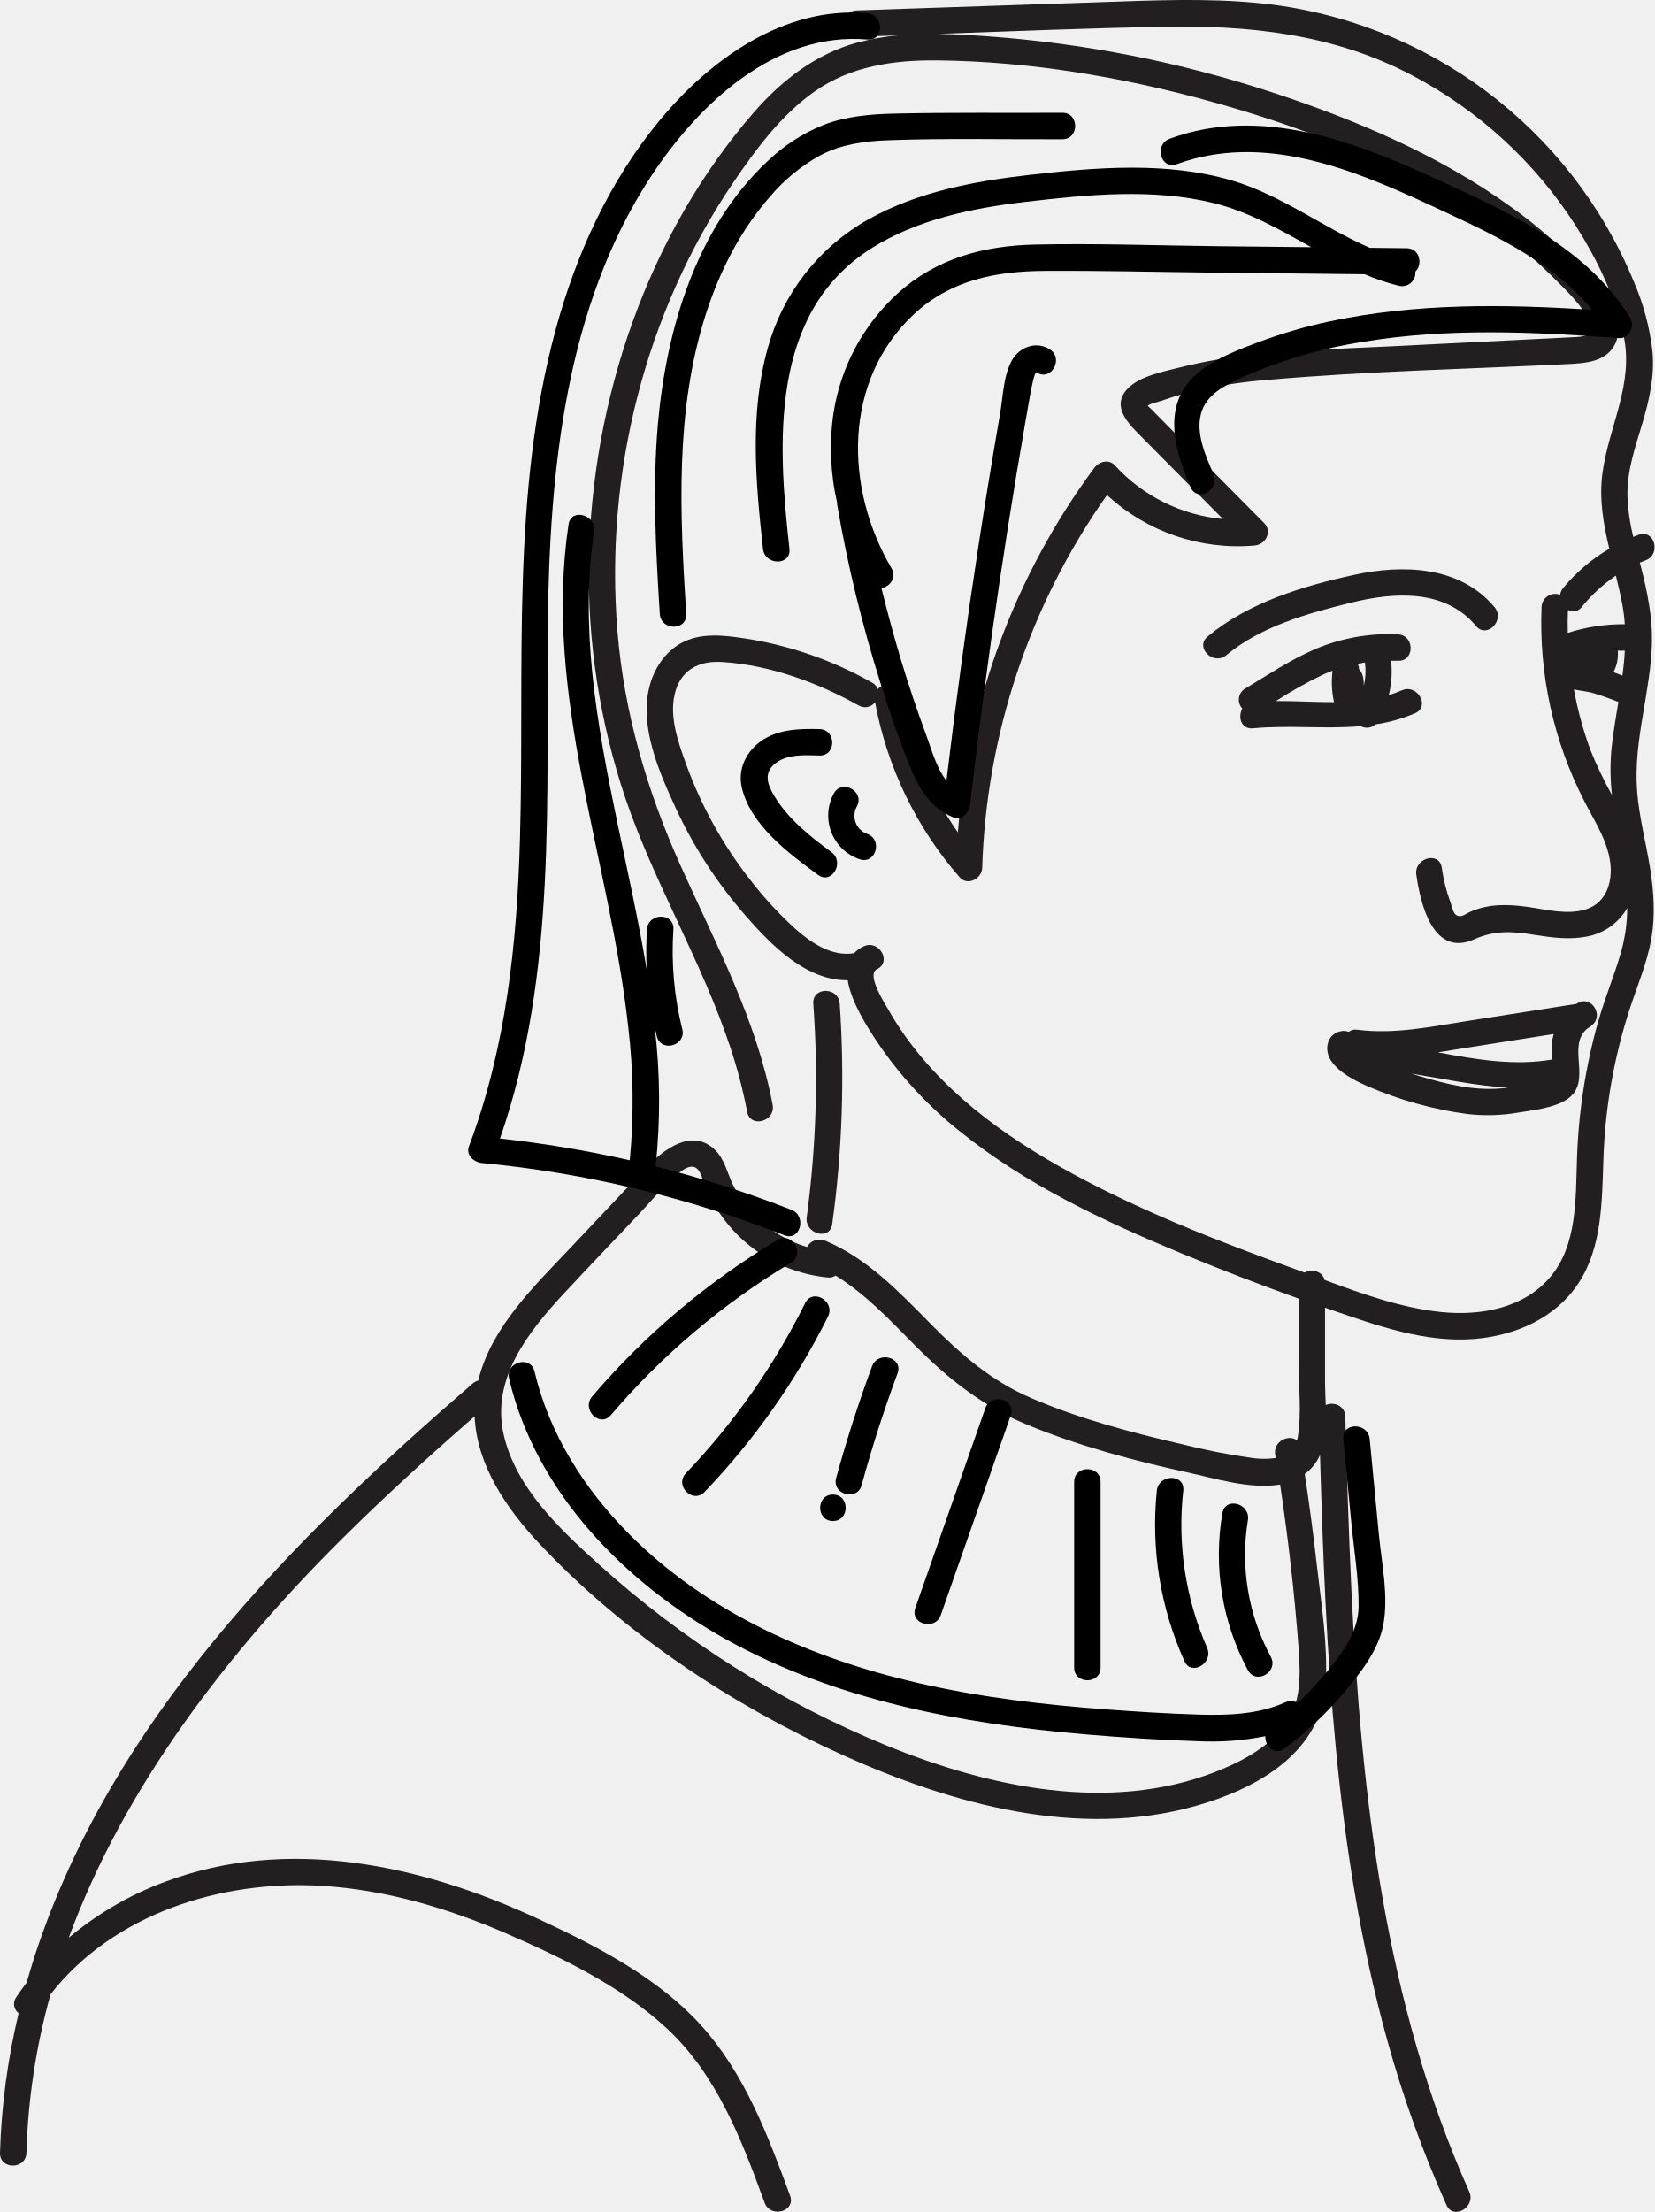
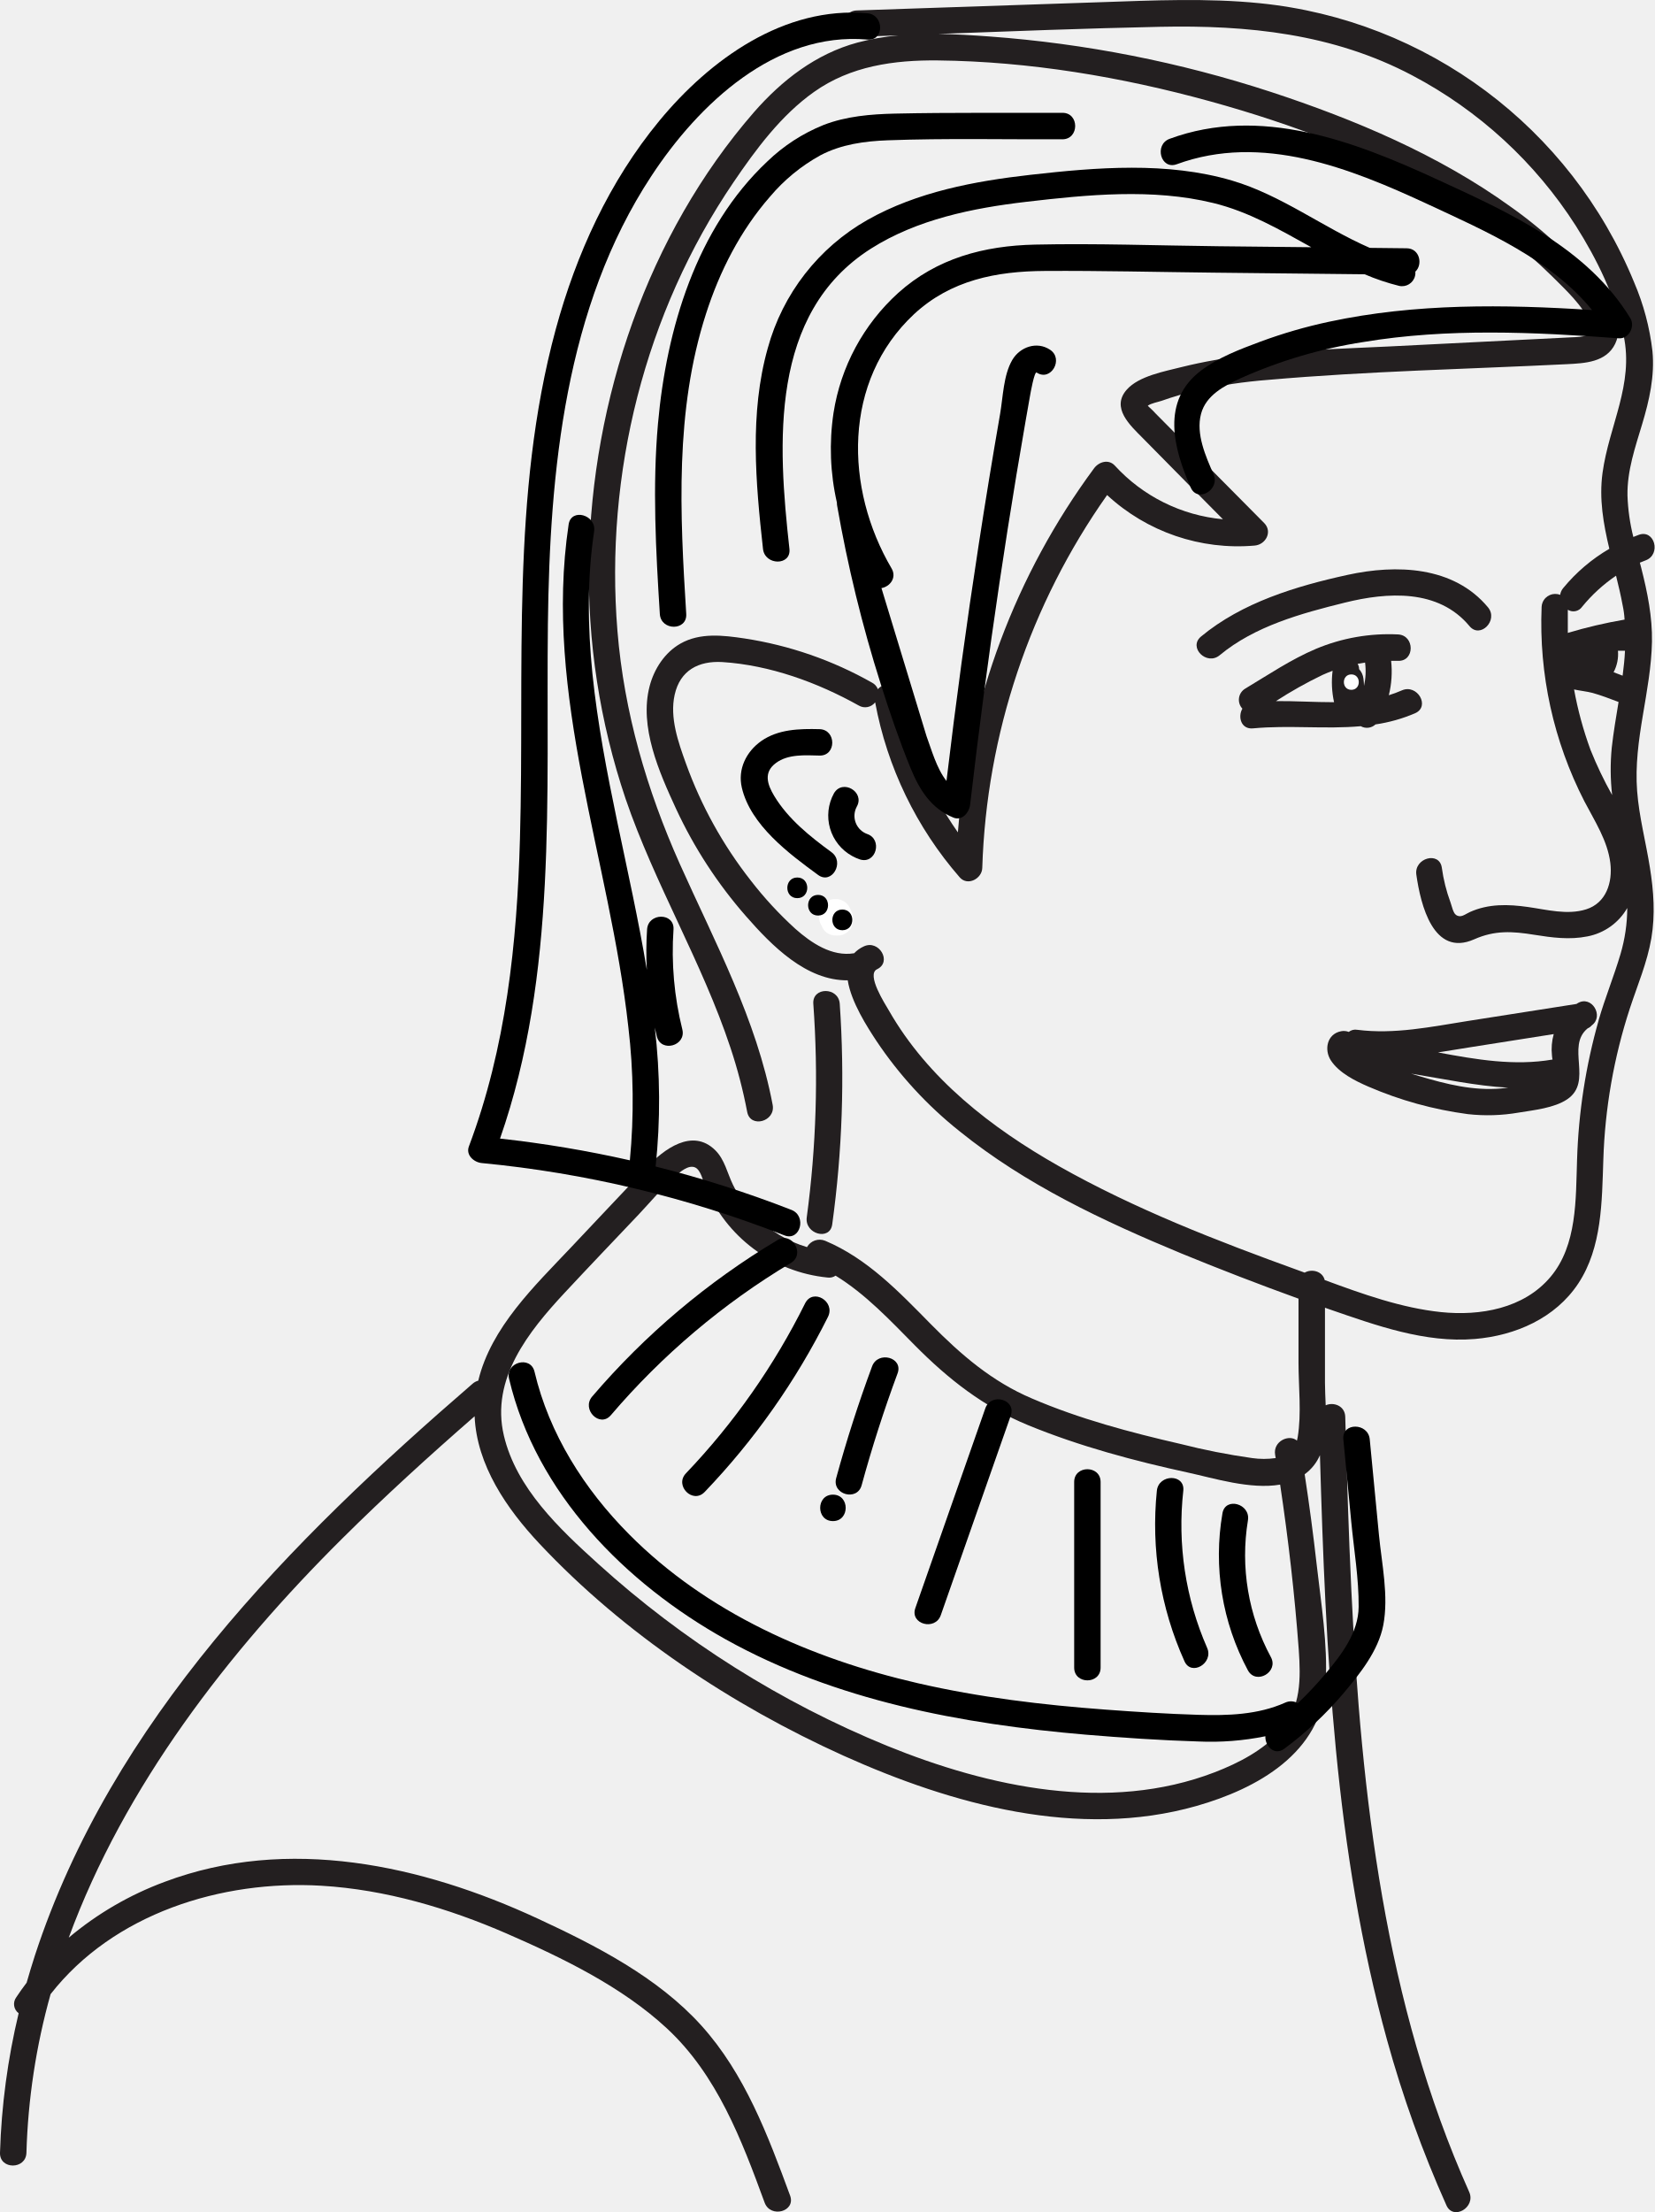
- <svg xmlns="http://www.w3.org/2000/svg" id="Layer_2" data-name="Layer 2" viewBox="0 0 486.43 650.13">
+ <svg xmlns="http://www.w3.org/2000/svg" viewBox="0 0 486.43 650.11">
  <defs>
-     <style>.cls-1{fill:#231f20;}</style>
+     <style>.cls-1{fill:#231f20;}.cls-2{fill:#fff;}</style>
  </defs>
-   <path class="cls-1" d="M491.42,256.88c-.58-7.51.45-14.94,1.69-22.33,1.19-7.13,2.53-14.31,2.67-21.56s-1.33-14.57-3.15-21.69c-.14-.52-.27-1-.41-1.56.57-.23,1.13-.47,1.71-.68,4.64-1.74,2.63-9.25-2.06-7.49l-1.57.61A58.34,58.34,0,0,1,488.58,170c-.12-7.3,2.27-14.15,4.34-21.05s3.71-14.07,3-21.39a71.81,71.81,0,0,0-5.37-20.18A133.28,133.28,0,0,0,380.5,25.32c-15.58-1.57-31.28-.83-46.89-.3l-48,1.62-23.61.8c-5,.16-5,7.93,0,7.76l12.21-.43a72.66,72.66,0,0,0-12,2.11C250,40.19,240,47.94,231.75,57.41c-31.23,35.89-47.66,84.49-48.48,131.72a206.16,206.16,0,0,0,10.77,70c8.58,25.09,22.49,48,30.83,73.16a146.57,146.57,0,0,1,4.92,18.87c.93,4.91,8.41,2.83,7.49-2.06C232.55,324,220.34,301.4,210,278.32c-9.74-21.83-16.39-44.59-18.35-68.48-3.77-46.16,8.05-93.48,34.11-131.89,6.58-9.69,14-19.71,23.68-26.56,10.74-7.62,23.52-9.4,36.41-9.26,26.91.3,54,4.85,79.95,12,24.85,6.85,49.54,16.19,71.75,29.4a143.63,143.63,0,0,1,28.82,22c3.87,3.89,9.21,8.68,11.22,13.89,1.53,3.95-2.44,3.93-5.3,4.08-3.8.21-7.6.38-11.4.57L418.4,126.2c-13.88.69-27.83,1-41.64,2.64a146.67,146.67,0,0,0-19.18,3.39c-5,1.28-12.65,2.62-16.21,6.67-4.7,5.32,1,10.48,4.69,14.2l15.09,15.23,8.52,8.6a49.15,49.15,0,0,1-31.78-15.77c-1.84-2-4.69-1.11-6.1.79A208,208,0,0,0,291.73,269a101.36,101.36,0,0,1-16.93-40.81c-.63-3.54-4.7-3.44-6.59-1.27a3.6,3.6,0,0,0-1.7-1.91A109.57,109.57,0,0,0,229,212c-6.24-.93-13.07-1.76-18.82,1.51-4.61,2.61-7.73,7.42-9.06,12.47-3.16,11.95,2.82,25.36,7.74,36.05a132.45,132.45,0,0,0,20.56,31.58c7.62,8.72,17.76,19,29.93,18.87,1,6.46,5.9,13.95,8.4,17.76a117.12,117.12,0,0,0,24.42,26.53c19.49,15.75,42.31,26.45,65.32,36q17.06,7.05,34.42,13.28,0,9.4,0,18.83c0,7.09.92,14.89-.24,21.89a9,9,0,0,1-.22,1c-2.27-2-7.06.16-6.42,4.13.06.34.11.68.17,1a24.45,24.45,0,0,1-6.94,0,195.66,195.66,0,0,1-21-4.14c-14.76-3.41-29.83-7.4-43.77-13.39-11.78-5-20.86-12.87-29.76-21.89-9.26-9.4-18.59-19.23-31-24.45a4.27,4.27,0,0,0-5.36,1.86,35.81,35.81,0,0,1-15.18-9.11,34.2,34.2,0,0,1-6.59-9.23c-1.67-3.42-2.41-7.39-5.2-10.14-6.74-6.65-15.12-.25-20.14,5-7.43,7.82-14.82,15.69-22.23,23.53-10.76,11.39-23.51,23.49-27.3,39.2a4.1,4.1,0,0,0-1.66.89C95.43,477.39,43,530,20.39,599.09q-1.29,4-2.43,8c-1.06,1.4-2.09,2.82-3.06,4.3a3.37,3.37,0,0,0,.71,4.68,202.06,202.06,0,0,0-5.48,41.05c-.14,5,7.63,5,7.77,0A193.25,193.25,0,0,1,25,610.5c18.53-23.69,50.2-33.6,79.62-31.86,18.8,1.12,37.27,6.58,54.48,14.06,16.39,7.14,33.83,15.58,47.06,27.84,14.76,13.68,22,32.79,28.76,51.24,1.72,4.65,9.22,2.64,7.49-2.06-6.5-17.64-13.29-35.81-26.1-50s-31-23.51-48.17-31.46c-34-15.75-73.39-24.39-109.61-10.76a95.07,95.07,0,0,0-28.19,16.4c16.36-44.52,46.87-84,80.41-117.31,12.53-12.45,25.6-24.32,38.91-35.93.62,14.37,9.42,27.19,19.12,37.51,24.78,26.33,56.51,47.38,89.38,62.16,31.89,14.34,69,24.63,103.73,14.77,17.82-5.06,36.88-15.6,38-36.15.63-11.4-1.35-23.33-2.63-34.65q-1.51-13.38-3.55-26.69A13.62,13.62,0,0,0,398.2,452c1.68,57.69,4.28,116.05,19.74,171.92a342.36,342.36,0,0,0,17.44,48.54c2,4.55,8.73.61,6.7-3.92-24.81-55.44-31.75-116.63-34.64-176.71-.82-17-1.32-34.07-1.8-51.11-.09-3.28-3.48-4.41-5.75-3.38-.08-2.29-.21-4.53-.21-6.57V408.71l1.41.5c13.6,4.69,28,9.92,42.65,8.69,11.92-1,23.66-6.1,30.42-16.33,7-10.62,6.92-24.06,7.35-36.29a159.16,159.16,0,0,1,7.8-44.54c2.24-6.82,5.11-13.5,6.32-20.62,1.17-6.94.69-13.8-.42-20.72C494,271.89,492,264.48,491.42,256.88ZM386.65,533c-5.11,5.77-12.34,9.51-19.44,12.25-31.21,12-66.31,4.4-96.25-7.76a290,290,0,0,1-85-53.53c-11.37-10.29-24.07-22.21-27.71-37.72-3.9-16.63,7.28-30.53,17.88-41.92,7.2-7.73,14.5-15.36,21.75-23,3.54-3.75,6.91-7.85,10.77-11.26,1.34-1.2,3.9-3.48,5.87-2.56,1.64.77,2.31,4,2.91,5.44a43.47,43.47,0,0,0,36,26.9,3.3,3.3,0,0,0,2.35-.55c8.82,5.41,16,13.1,23.3,20.48,9.91,10,20.25,18.11,33.39,23.5,15.1,6.19,31.19,10.48,47.11,13.94,7.21,1.56,18.14,5,26.89,3.49,2.41,16.09,4.27,32.26,5.47,48.48C392.53,517.66,392.67,526.17,386.65,533Zm84.44-329.37a3.1,3.1,0,0,0,4.09-.9,46.62,46.62,0,0,1,10-9.16c.71,2.87,1.4,5.75,1.93,8.65a49.43,49.43,0,0,1,.69,5.63,52.79,52.79,0,0,0-16.76,2.54C471,208.1,471,205.85,471.09,203.59Zm16,19.31-2.63-1a11.29,11.29,0,0,0,1.28-6.31c.69,0,1.38,0,2.07,0C487.7,218,487.44,220.46,487.12,222.9ZM478.2,228c2.58.72,5.08,1.68,7.58,2.63l.14.05c-.74,4.47-1.5,8.94-2,13.43a66.08,66.08,0,0,0,.11,13.93,113.16,113.16,0,0,1-6.35-13.27A106.65,106.65,0,0,1,472.84,227C474.61,227.39,476.47,227.56,478.2,228Zm1.91,96.16a168.61,168.61,0,0,0-6.37,41.09c-.4,11.51.08,25.05-7.81,34.41S445.19,411.17,433.77,410c-11.65-1.21-23.11-5.32-34.22-9.42-.65-2.64-3.85-3.37-5.89-2.18l-1.67-.61c-24.06-8.7-48.28-18.08-70.6-30.7-19.79-11.2-38.5-25.68-49.95-45.71-1.07-1.86-6.76-10.6-3.49-12.15,4.51-2.14.57-8.83-3.92-6.7a9,9,0,0,0-2.81,2c-6.52,1.08-12.57-3-17.28-7.17a110.25,110.25,0,0,1-13.15-14.25,123.24,123.24,0,0,1-19-34.28c-2.27-6.3-4.85-13.52-3.34-20.28,1.6-7.15,7-10.05,14-9.6,14,.89,28,6,40.11,12.77a3.69,3.69,0,0,0,4.83-.93,108.34,108.34,0,0,0,24.86,51.43c2.31,2.66,6.54.41,6.63-2.75a201,201,0,0,1,36.7-109.6A56.65,56.65,0,0,0,379,184.71c3.23-.3,5.27-4.08,2.75-6.63L349.94,146c-.53-.54-1.05-1.15-1.62-1.64a5.77,5.77,0,0,1-.78-.75c.94-.71,3.07-1.1,4-1.42a100.53,100.53,0,0,1,10.19-3A150.71,150.71,0,0,1,383.15,136c29.11-2.55,58.48-3.15,87.66-4.6,5.25-.27,11.55-.54,14.18-6s-1-11.19-4.3-15.42a130.45,130.45,0,0,0-26.41-24.83c-21.13-15.25-45.9-25.68-70.55-33.76a348.27,348.27,0,0,0-82.6-16.29c-5-.37-10.09-.69-15.18-.76,21.7-.8,43.4-1.63,65.1-2.09,25.9-.55,51,2,74.24,14.27A127.82,127.82,0,0,1,473.4,90.74c6.23,9.83,11.6,20.82,14.05,32.25,3.07,14.32-4.3,26.5-6.2,40.34-1.05,7.66.25,15,2,22.33a50.66,50.66,0,0,0-13.56,11.54,4,4,0,0,0-.9,2,4,4,0,0,0-5.45,3.51,114.64,114.64,0,0,0,12.57,57.16c2.95,5.77,6.83,11.57,7.63,18.14.69,5.69-1.2,11.77-7.13,13.62-5.51,1.73-11.54.09-17.06-.69-5.86-.83-11.59-1-17.1,1.48-1.52.68-2.65,1.85-4.1.83-.83-.59-1.22-2.64-1.59-3.64A48.44,48.44,0,0,1,434,279.4c-.71-4.93-8.19-2.84-7.49,2.06,1.26,8.86,5,24.31,17,19,6.07-2.7,11.22-2.38,17.71-1.33,5.19.83,10.38,1.52,15.59.47a17.24,17.24,0,0,0,11.71-8.35,48.43,48.43,0,0,1-2,13.58C484.6,311.33,482,317.64,480.11,324.19Z" transform="translate(-10.13 -24.38)" />
-   <path class="cls-1" d="M257,319.36c-.35-5-8.12-5-7.77,0a305.07,305.07,0,0,1-1.93,62.78c-.66,4.89,6.82,7,7.49,2.06A315.24,315.24,0,0,0,257,319.36Z" transform="translate(-10.13 -24.38)" />
-   <path class="cls-1" d="M449.53,202.86c-10.12-12.17-27-12.66-41.28-9.53-15.11,3.3-31,8.1-43.08,18.12-3.85,3.2,1.67,8.67,5.49,5.49,10.29-8.55,24-12.3,36.76-15.45,12.53-3.09,27.52-4.08,36.62,6.86C447.23,212.2,452.7,206.68,449.53,202.86Z" transform="translate(-10.13 -24.38)" />
-   <path class="cls-1" d="M422.24,227.28a36.68,36.68,0,0,1-3.82,1.42,29,29,0,0,0,.68-10.11c.68,0,1.37,0,2,0,5,.23,5-7.54,0-7.76a55.4,55.4,0,0,0-24.06,4.22c-7.33,3.09-14,7.61-20.84,11.71a3.82,3.82,0,0,0-.83,5.89c-1.4,2.41-.38,6.12,3.11,5.79,10.6-1,21.27.3,31.69-.64a3.7,3.7,0,0,0,4.33-.52A46.83,46.83,0,0,0,426.16,234C430.72,232,426.77,225.27,422.24,227.28Zm-37,3.14a124.61,124.61,0,0,1,13.65-7.67c1-.45,2-.86,3-1.24a27.32,27.32,0,0,0,.43,9.24C396.58,230.77,390.84,230.38,385.21,230.42Zm25.87-4.36a21.3,21.3,0,0,0-.17-2.24,5,5,0,0,0-1.28-2.8,2.92,2.92,0,0,0-.43-1.55c.72-.14,1.45-.27,2.19-.37A20,20,0,0,1,411.08,226.06Z" transform="translate(-10.13 -24.38)" />
-   <path class="cls-1" d="M473.85,319.26l-.25.17-31.9,5c-10.76,1.7-21.62,4-32.55,2.6a3.16,3.16,0,0,0-2.51.62,4,4,0,0,0-2.25-.2c-4.13.78-5.07,5.41-3,8.59,2.4,3.66,7.13,6,11,7.68a110.46,110.46,0,0,0,29.22,8.09,52.83,52.83,0,0,0,15-.45c4.45-.73,10.44-1.33,14.26-3.91,7.69-5.19-.48-15.55,6-20.84a3.18,3.18,0,0,0,1.18-.85C481.83,323,478,316.67,473.85,319.26Zm-31.58,12.91,24.63-3.88a16.56,16.56,0,0,0-.52,6.28c0,.39.1.79.17,1.2-11.24,1.94-22.46,0-33.68-2.09C436,333.19,439.15,332.66,442.27,332.17Zm-14.75,8.52-2.57-.78c9.53,1.53,19,3.61,28.56,4.13-.68.09-1.37.17-2.06.23C443.27,345,435.3,343,427.52,340.69Z" transform="translate(-10.13 -24.38)" />
-   <path d="M254.56,274.82c-6.31-4.62-12.69-9.7-16.79-16.47-2.09-3.46-3.24-7,.48-9.74,3.56-2.66,8.6-2.28,12.8-2.18,5,.13,5-7.63,0-7.76-5.89-.15-12.15,0-17.14,3.5-4.42,3.14-6.94,8.27-5.7,13.67,2.54,11,13.84,19.4,22.43,25.68C254.68,284.47,258.56,277.74,254.56,274.82Z" transform="translate(-10.13 -24.38)" />
-   <path d="M265,269.46a5.68,5.68,0,0,1-3-8c2.49-4.34-4.21-8.26-6.71-3.92a13.56,13.56,0,0,0,7.62,19.4C267.68,278.48,269.72,271,265,269.46Z" transform="translate(-10.13 -24.38)" />
-   <path d="M265.14,28.27C240.67,26.09,218.87,41.84,204,59.84,189.27,77.67,179.54,99,173.51,121.19,160.25,170.05,164.42,220.8,163,270.8c-.85,30.72-4.08,61.53-15,90.47-1,2.58,1.47,4.7,3.75,4.92a329.91,329.91,0,0,1,89,21.26c4.66,1.81,6.67-5.69,2.06-7.49a333.28,333.28,0,0,0-39.93-12.75,182.86,182.86,0,0,0-.25-40.85c.19.86.38,1.73.6,2.59,1.21,4.85,8.7,2.79,7.49-2.06a94.49,94.49,0,0,1-2.61-29.35c.32-5-7.45-5-7.77,0a100.38,100.38,0,0,0-.07,11.89c-4.82-29.05-13-57.82-16-87.06-1.39-13.89-1.57-28,.5-41.81.73-4.89-6.75-7-7.49-2.06-7.51,50.31,12.11,98.38,17.56,147.78a184,184,0,0,1,.44,39.11A342,342,0,0,0,157.11,359c16.93-48.43,13.48-100.7,14.07-151.23.53-44.9,5.09-93.17,30.41-131.65C215.47,55,238,33.61,265.14,36,270.12,36.48,270.09,28.71,265.14,28.27Z" transform="translate(-10.13 -24.38)" />
-   <path d="M423.68,97.34l-10.85-.12c-13.76-6-26-15.51-40.53-19.79-19.07-5.6-39.75-3.88-59.23-1.68-16.43,1.86-33.25,5-47.82,13.2a62.18,62.18,0,0,0-29.4,37.75c-5.39,19.12-3.56,39.51-1.4,59,.55,4.91,8.32,5,7.77,0-3.43-30.91-6-69.24,24-88.28,13.56-8.59,29.91-11.9,45.64-13.74,18-2.1,37.14-4,54.94.35,10.41,2.53,19.59,7.86,28.84,13l-27.33-.29c-17.93-.2-35.94-.88-53.88-.48-15,.33-28.89,4-40.25,14.22a60.05,60.05,0,0,0-19,35.26,71.24,71.24,0,0,0,1.05,26.37,4.06,4.06,0,0,0,.06.84,399.47,399.47,0,0,0,12.75,52.38c2.62,8.26,5.43,16.53,8.71,24.56,2.63,6.44,6,12,12.66,14.72,2.59,1.07,4.66-1.55,4.91-3.74q3.78-32.61,8.61-65.1,2.37-15.92,5-31.81,1.32-7.94,2.7-15.87.66-3.78,1.33-7.56c.08-.46,1.26-7.17,1.93-6.72,4.18,2.77,8.07-3.95,3.92-6.71-3.85-2.56-8.82-.83-11.08,3-2.62,4.47-2.72,10.89-3.59,15.9q-3.35,19.26-6.32,38.59-5.32,34.54-9.44,69.26c-2.93-3.72-4.43-9.29-5.86-13.14q-4.23-11.43-7.74-23.12-3-10.11-5.52-20.38c2.43-.39,4.58-3,3-5.74-13.86-23.56-14.44-55.1,6.57-74.76C289.62,106.67,303,104.07,317.34,104c16.49-.1,33,.32,49.48.5l44.49.48a67,67,0,0,0,10.1,3.4,3.93,3.93,0,0,0,4.82-4.18C428.45,102.15,427.6,97.38,423.68,97.34Z" transform="translate(-10.13 -24.38)" />
-   <path d="M489.43,117.91c-12.67-20.8-35.7-31.1-57-40.89C408.18,65.83,380.6,55.41,354,65.16c-4.65,1.7-2.64,9.21,2.07,7.48,25.09-9.19,50.93,1.12,73.79,11.69,17.18,8,36.1,16.19,48.31,31.11-25.81-1.68-51.93-2-77.32,3.44a145.94,145.94,0,0,0-20.18,5.85c-6,2.24-12.35,4.62-17.48,8.52-11.77,8.94-8.13,22.72-3,34.37,2,4.56,8.7.62,6.7-3.92-2.31-5.27-5.24-11.86-3.68-17.73,1.47-5.52,6.84-8.26,11.64-10.48a141.1,141.1,0,0,1,36.09-10.65c24.78-4.13,50.19-2.93,75.13-1.09C489,124,490.88,120.3,489.43,117.91Z" transform="translate(-10.13 -24.38)" />
-   <path d="M322.47,57.53c-16.41.07-32.85-.13-49.25.23-7.07.16-14.34.76-21,3.35a51.56,51.56,0,0,0-16.51,10.71c-20.91,19.66-29.66,49.24-32.14,77-1.66,18.63-.63,37.37.54,56,.31,5,8.07,5,7.76,0-1.84-29.43-3.37-59.72,5.8-88.19,4-12.49,10.14-24.54,18.82-34.45A52.6,52.6,0,0,1,251.34,70c6.13-3.22,13-4.15,19.82-4.4,17.07-.63,34.23-.22,51.31-.29C327.46,65.28,327.47,57.51,322.47,57.53Z" transform="translate(-10.13 -24.38)" />
-   <path d="M238.73,388.81a220.57,220.57,0,0,0-54.51,46c-3.23,3.78,2.23,9.3,5.49,5.49a214.23,214.23,0,0,1,52.94-44.76C246.93,393,243,386.23,238.73,388.81Z" transform="translate(-10.13 -24.38)" />
-   <path d="M246.84,407.38a203.43,203.43,0,0,1-35.05,50c-3.46,3.61,2,9.11,5.49,5.49a210.31,210.31,0,0,0,36.27-51.54C255.77,406.84,249.08,402.9,246.84,407.38Z" transform="translate(-10.13 -24.38)" />
-   <path d="M266.51,425.94q-6,16.19-10.56,32.86c-1.3,4.83,6.19,6.9,7.49,2.07Q268,444.19,274,428C275.75,423.31,268.24,421.29,266.51,425.94Z" transform="translate(-10.13 -24.38)" />
-   <path d="M255,463.65c-5,0-5,7.77,0,7.77S260,463.65,255,463.65Z" transform="translate(-10.13 -24.38)" />
-   <path d="M299.8,438.28,279.22,497c-1.65,4.73,5.85,6.76,7.49,2.06l20.58-58.7C308.94,435.62,301.44,433.59,299.8,438.28Z" transform="translate(-10.13 -24.38)" />
-   <path d="M325.92,459.93v54.55c0,5,7.77,5,7.77,0V459.93C333.69,454.93,325.92,454.92,325.92,459.93Z" transform="translate(-10.13 -24.38)" />
-   <path d="M365,508.66a90.09,90.09,0,0,1-7-46.18c.52-5-7.24-4.92-7.77,0a97.67,97.67,0,0,0,8.1,50.1C360.31,517.14,367,513.19,365,508.66Z" transform="translate(-10.13 -24.38)" />
-   <path d="M383.74,511.34A63,63,0,0,1,377,471.16c.82-4.88-6.66-7-7.49-2.06A71.76,71.76,0,0,0,377,515.26C379.41,519.66,386.11,515.74,383.74,511.34Z" transform="translate(-10.13 -24.38)" />
-   <path d="M415.52,475.51l-2.71-28.18c-.47-4.93-8.24-5-7.76,0l2.34,24.37c.79,8.2,2.23,16.63,2.16,24.87-.07,7.58-5,14-9.67,19.57a98.36,98.36,0,0,1-8.21,8.75,4,4,0,0,0-3.7-.17c-8,3.59-16.93,3.85-25.57,3.59-9.08-.27-18.18-.86-27.24-1.53-18.56-1.38-37.08-3.59-55.23-7.77-31.31-7.2-62-20.71-84.88-43.78-13.15-13.24-23.47-29.47-27.78-47.76-1.14-4.86-8.63-2.8-7.48,2.07,7.92,33.66,34.26,60.18,63.7,76.6,32.36,18,69.3,24.88,105.84,28,11,.92,22,1.66,33.07,2a80.49,80.49,0,0,0,19.73-1.48c-.14,2.91,2.68,5.83,5.57,3.66a104,104,0,0,0,17.24-16.11c4.89-5.82,10.37-12.56,11.85-20.2C418.43,493.44,416.34,484,415.52,475.51Z" transform="translate(-10.13 -24.38)" />
+   <g id="Layer_2" data-name="Layer 2">
+     <path class="cls-1" d="M481.29,232.5c-.58-7.51.45-14.94,1.69-22.33,1.19-7.13,2.53-14.31,2.67-21.56s-1.33-14.57-3.15-21.69c-.14-.52-.27-1-.41-1.56.57-.23,1.13-.47,1.71-.68,4.64-1.74,2.63-9.25-2.06-7.49l-1.57.61a58.25,58.25,0,0,1-1.72-12.18c-.12-7.3,2.27-14.15,4.34-21.05s3.71-14.07,3-21.39A72.06,72.06,0,0,0,480.42,83,133.3,133.3,0,0,0,370.37.94C354.79-.63,339.09.11,323.48.64l-48,1.62-23.61.8c-5,.16-5,7.93,0,7.76l12.21-.43a72.83,72.83,0,0,0-12,2.11C239.87,15.81,229.87,23.56,221.62,33,190.39,68.92,174,117.52,173.14,164.75a206.31,206.31,0,0,0,10.77,70c8.58,25.09,22.49,48,30.83,73.16a146.15,146.15,0,0,1,4.92,18.87c.93,4.91,8.41,2.83,7.49-2.06-4.73-25.1-16.94-47.7-27.28-70.78-9.74-21.83-16.39-44.59-18.35-68.48-3.77-46.16,8-93.48,34.11-131.89,6.58-9.69,14-19.71,23.68-26.56,10.74-7.62,23.52-9.4,36.41-9.26,26.91.3,54,4.85,79.95,12,24.85,6.85,49.54,16.19,71.75,29.4a143.77,143.77,0,0,1,28.82,22c3.87,3.89,9.21,8.68,11.22,13.89C469,99,465,99,462.16,99.12c-3.8.21-7.6.38-11.4.57l-42.49,2.13c-13.88.69-27.83,1-41.64,2.64a146.67,146.67,0,0,0-19.18,3.39c-5,1.28-12.65,2.62-16.21,6.67-4.7,5.32,1,10.48,4.69,14.2L351,144l8.52,8.6a49.16,49.16,0,0,1-31.78-15.77c-1.84-2-4.69-1.11-6.1.79A208,208,0,0,0,281.6,244.62a101.24,101.24,0,0,1-16.93-40.81c-.63-3.54-4.7-3.44-6.59-1.27a3.61,3.61,0,0,0-1.7-1.91,109.78,109.78,0,0,0-37.51-13c-6.24-.93-13.07-1.76-18.82,1.51-4.61,2.61-7.73,7.42-9.06,12.47-3.16,12,2.82,25.36,7.74,36.05a132.45,132.45,0,0,0,20.56,31.58c7.62,8.72,17.76,19,29.93,18.87,1,6.46,5.9,13.95,8.4,17.76A117.12,117.12,0,0,0,282,332.39c19.49,15.75,42.31,26.45,65.32,36q17.06,7,34.42,13.28V400.5c0,7.09.92,14.89-.24,21.89a8.49,8.49,0,0,1-.22,1c-2.27-2-7.06.16-6.42,4.13.06.34.11.68.17,1a24.45,24.45,0,0,1-6.94,0,197.28,197.28,0,0,1-21-4.14C332.37,421,317.3,417,303.36,411c-11.78-5-20.86-12.87-29.76-21.89-9.26-9.4-18.59-19.23-31-24.45a4.27,4.27,0,0,0-5.36,1.86,35.85,35.85,0,0,1-15.18-9.11,34.2,34.2,0,0,1-6.59-9.23c-1.67-3.42-2.41-7.39-5.2-10.14-6.74-6.65-15.12-.25-20.14,5-7.43,7.82-14.82,15.69-22.23,23.53-10.76,11.39-23.51,23.49-27.3,39.2a4.12,4.12,0,0,0-1.66.89C85.3,453,32.87,505.62,10.26,574.71c-.86,2.67-1.67,5.33-2.43,8-1.06,1.4-2.09,2.82-3.06,4.3a3.37,3.37,0,0,0,.71,4.68,202.25,202.25,0,0,0-5.48,41c-.14,5,7.63,5,7.77,0a193.07,193.07,0,0,1,7.1-46.62c18.53-23.69,50.2-33.6,79.62-31.86,18.8,1.12,37.27,6.58,54.48,14.06,16.39,7.14,33.83,15.58,47.06,27.84,14.76,13.68,22,32.79,28.76,51.24,1.72,4.65,9.22,2.64,7.49-2.06-6.5-17.64-13.29-35.81-26.1-50s-31-23.51-48.17-31.46c-34-15.75-73.39-24.39-109.61-10.76a95,95,0,0,0-28.19,16.4c16.36-44.52,46.87-84,80.41-117.31,12.53-12.45,25.6-24.32,38.91-35.93.62,14.37,9.42,27.19,19.12,37.51C183.43,480.12,215.16,501.17,248,516c31.89,14.34,69,24.63,103.73,14.77,17.82-5.06,36.88-15.6,38-36.15.63-11.4-1.35-23.33-2.63-34.65q-1.51-13.38-3.55-26.69a13.62,13.62,0,0,0,4.49-5.61c1.68,57.69,4.28,116,19.74,171.92a341.12,341.12,0,0,0,17.44,48.54c2,4.55,8.73.61,6.7-3.92-24.81-55.44-31.75-116.63-34.64-176.71-.82-17-1.32-34.07-1.8-51.11-.09-3.28-3.48-4.41-5.75-3.38-.08-2.29-.21-4.53-.21-6.57V384.33l1.41.5c13.6,4.69,28,9.92,42.65,8.69,11.92-1,23.66-6.1,30.42-16.33,7-10.62,6.92-24.06,7.35-36.29a159.16,159.16,0,0,1,7.8-44.54c2.24-6.82,5.11-13.5,6.32-20.62,1.17-6.94.69-13.8-.42-20.72C483.87,247.51,481.87,240.1,481.29,232.5ZM376.52,508.62c-5.11,5.77-12.34,9.51-19.44,12.25-31.21,12-66.31,4.4-96.25-7.76a290,290,0,0,1-85-53.53c-11.37-10.29-24.07-22.21-27.71-37.72-3.9-16.63,7.28-30.53,17.88-41.92,7.2-7.73,14.5-15.36,21.75-23,3.54-3.75,6.91-7.85,10.77-11.26,1.34-1.2,3.9-3.48,5.87-2.56,1.64.77,2.31,4,2.91,5.44a43.47,43.47,0,0,0,36,26.9,3.33,3.33,0,0,0,2.35-.55c8.82,5.41,16,13.1,23.3,20.48,9.91,10,20.25,18.11,33.39,23.5,15.1,6.19,31.19,10.48,47.11,13.94,7.21,1.56,18.14,5,26.89,3.49,2.41,16.09,4.27,32.26,5.47,48.48C382.4,493.28,382.54,501.79,376.52,508.62ZM461,179.25a3.1,3.1,0,0,0,4.09-.9,46.81,46.81,0,0,1,10-9.16c.71,2.87,1.4,5.75,1.93,8.65a27.66,27.66,0,0,1,.58,4.25A141.12,141.12,0,0,0,460.91,186c0-2.29,0-4.54,0-6.8Zm16,19.31-2.63-1a11.33,11.33,0,0,0,1.28-6.31h2.07c-.11,2.37-.37,4.83-.69,7.27Zm-8.89,5.06c2.58.72,5.08,1.68,7.58,2.63l.14.05c-.74,4.47-1.5,8.94-2,13.43a66.19,66.19,0,0,0,.11,13.93,113.72,113.72,0,0,1-6.35-13.27,107.09,107.09,0,0,1-4.84-17.77C464.48,203,466.34,203.18,468.07,203.62ZM470,299.78a168.61,168.61,0,0,0-6.37,41.09c-.4,11.51.08,25.05-7.81,34.41s-20.74,11.51-32.16,10.34c-11.65-1.21-23.11-5.32-34.22-9.42-.65-2.64-3.85-3.37-5.89-2.18l-1.67-.61c-24.06-8.7-48.28-18.08-70.6-30.7-19.79-11.2-38.5-25.68-49.95-45.71-1.07-1.86-6.76-10.6-3.49-12.15,4.51-2.14.57-8.83-3.92-6.7a9,9,0,0,0-2.81,2c-6.52,1.08-12.57-3-17.28-7.17a110.25,110.25,0,0,1-13.15-14.25,123.13,123.13,0,0,1-19-34.28c-2.27-6.3-4.85-13.52-3.34-20.28,1.6-7.15,7-10,14-9.6,14,.89,28,6,40.11,12.77a3.7,3.7,0,0,0,4.83-.93,108.35,108.35,0,0,0,24.86,51.43c2.31,2.66,6.54.41,6.63-2.75a201,201,0,0,1,36.7-109.6,56.64,56.64,0,0,0,43.42,14.84c3.23-.3,5.27-4.08,2.75-6.63l-31.81-32.08c-.53-.54-1.05-1.15-1.62-1.64a6.91,6.91,0,0,1-.78-.75c.94-.71,3.07-1.1,4-1.42a100,100,0,0,1,10.19-3A150.18,150.18,0,0,1,373,111.62c29.11-2.55,58.48-3.15,87.66-4.6,5.25-.27,11.55-.54,14.18-6s-1-11.19-4.3-15.42a130.17,130.17,0,0,0-26.41-24.83C423,45.52,398.25,35.09,373.6,27A348.27,348.27,0,0,0,291,10.72c-5-.37-10.09-.69-15.18-.76,21.7-.8,43.4-1.63,65.1-2.09,25.9-.55,51,2,74.24,14.27a127.74,127.74,0,0,1,48.11,44.22c6.23,9.83,11.6,20.82,14.05,32.25,3.07,14.32-4.3,26.5-6.2,40.34-1.05,7.66.25,15,2,22.33a50.57,50.57,0,0,0-13.56,11.54,4,4,0,0,0-.9,2,4,4,0,0,0-5.18,2.27,3.78,3.78,0,0,0-.27,1.24,114.64,114.64,0,0,0,12.57,57.16c3,5.77,6.83,11.57,7.63,18.14.69,5.69-1.2,11.77-7.13,13.62-5.51,1.73-11.54.09-17.06-.69-5.86-.83-11.59-1-17.1,1.48-1.52.68-2.65,1.85-4.1.83-.83-.59-1.22-2.64-1.59-3.64A48.48,48.48,0,0,1,423.87,255c-.71-4.93-8.19-2.84-7.49,2.06,1.26,8.86,5,24.31,17,19,6.07-2.7,11.22-2.38,17.71-1.33,5.19.83,10.38,1.52,15.59.47a17.22,17.22,0,0,0,11.71-8.35,48.41,48.41,0,0,1-2,13.58c-1.92,6.5-4.52,12.81-6.41,19.36Z" transform="translate(0 0.01)" />
+     <path class="cls-1" d="M246.87,295c-.35-5-8.12-5-7.77,0a305.05,305.05,0,0,1-1.93,62.78c-.66,4.89,6.82,7,7.49,2.06A315.24,315.24,0,0,0,246.87,295Z" transform="translate(0 0.01)" />
+     <path class="cls-1" d="M437.44,178.48c-10.12-12.17-27-12.66-41.28-9.53-15.11,3.3-31,8.1-43.08,18.12-3.85,3.2,1.67,8.67,5.49,5.49,10.29-8.55,24-12.3,36.76-15.45C407.86,174,422.85,173,432,184,435.14,187.82,440.61,182.3,437.44,178.48Z" transform="translate(0 0.01)" />
+     <path class="cls-1" d="M412.11,202.9a37.27,37.27,0,0,1-3.82,1.42,28.92,28.92,0,0,0,.68-10.11h2c5,.23,5-7.54,0-7.76a55.42,55.42,0,0,0-24.06,4.22c-7.33,3.09-14,7.61-20.84,11.71a3.82,3.82,0,0,0-.83,5.89c-1.4,2.41-.38,6.12,3.11,5.79,10.6-1,21.27.3,31.69-.64a3.69,3.69,0,0,0,4.33-.52A46.86,46.86,0,0,0,416,209.62C420.59,207.62,416.64,200.89,412.11,202.9Zm-37,3.14a124.2,124.2,0,0,1,13.65-7.67c1-.45,2-.86,3-1.24a27.33,27.33,0,0,0,.43,9.24c-5.74,0-11.48-.37-17.11-.33ZM401,201.68a20.9,20.9,0,0,0-.17-2.24,5,5,0,0,0-1.28-2.8,2.92,2.92,0,0,0-.43-1.55c.72-.14,1.45-.27,2.19-.37a20.11,20.11,0,0,1-.34,7Z" transform="translate(0 0.01)" />
+     <path class="cls-1" d="M463.72,294.88l-.25.17-31.9,5c-10.76,1.7-21.62,4-32.55,2.6a3.14,3.14,0,0,0-2.51.62,4,4,0,0,0-2.25-.2c-4.13.78-5.07,5.41-3,8.59,2.4,3.66,7.13,6,11,7.68a110.25,110.25,0,0,0,29.22,8.09,53.1,53.1,0,0,0,15-.45c4.45-.73,10.44-1.33,14.26-3.91,7.69-5.19-.48-15.55,6-20.84a3.22,3.22,0,0,0,1.18-.85C471.7,298.62,467.87,292.29,463.72,294.88Zm-31.58,12.91,24.63-3.88a16.63,16.63,0,0,0-.52,6.28,7.37,7.37,0,0,0,.17,1.2c-11.24,1.94-22.46,0-33.68-2.09,3.13-.49,6.28-1,9.4-1.51Zm-14.75,8.52-2.57-.78c9.53,1.53,19,3.61,28.56,4.13-.68.09-1.37.17-2.06.23-8.18.73-16.15-1.27-23.93-3.58Z" transform="translate(0 0.01)" />
+     <path d="M244.43,250.44c-6.31-4.62-12.69-9.7-16.79-16.47-2.09-3.46-3.24-7,.48-9.74,3.56-2.66,8.6-2.28,12.8-2.18,5,.13,5-7.63,0-7.76-5.89-.15-12.15,0-17.14,3.5-4.42,3.14-6.94,8.27-5.7,13.67,2.54,11,13.84,19.4,22.43,25.68C244.55,260.09,248.43,253.36,244.43,250.44Z" transform="translate(0 0.01)" />
+     <path d="M254.87,245.08a5.67,5.67,0,0,1-3.31-7.32,5.93,5.93,0,0,1,.31-.68c2.49-4.34-4.21-8.26-6.71-3.92a13.55,13.55,0,0,0,5.36,18.41,13.35,13.35,0,0,0,2.26,1C257.55,254.1,259.59,246.62,254.87,245.08Z" transform="translate(0 0.01)" />
+     <path d="M255,3.89c-24.47-2.18-46.27,13.57-61.14,31.57-14.73,17.83-24.46,39.16-30.49,61.35-13.26,48.86-9.09,99.61-10.51,149.61-.85,30.72-4.08,61.53-15,90.47-1,2.58,1.47,4.7,3.75,4.92a329.89,329.89,0,0,1,89,21.26c4.66,1.81,6.67-5.69,2.06-7.49a334.59,334.59,0,0,0-39.93-12.75A183,183,0,0,0,192.5,302c.19.86.38,1.73.6,2.59,1.21,4.85,8.7,2.79,7.49-2.06A94.49,94.49,0,0,1,198,273.16c.32-5-7.45-5-7.77,0a100.36,100.36,0,0,0-.07,11.89c-4.82-29.05-13-57.82-16-87.06-1.39-13.89-1.57-28,.5-41.81.73-4.89-6.75-7-7.49-2.06-7.51,50.31,12.11,98.38,17.56,147.78a183.93,183.93,0,0,1,.44,39.11A342.27,342.27,0,0,0,147,334.62c16.93-48.43,13.48-100.7,14.07-151.23.53-44.9,5.09-93.17,30.41-131.65C205.34,30.62,227.87,9.23,255,11.62,260,12.1,260,4.33,255,3.89Z" transform="translate(0 0.01)" />
+     <path d="M259.13,172.83c2.43-.39,4.58-3,3-5.74-13.86-23.56-14.44-55.1,6.57-74.76,10.79-10,24.17-12.64,38.51-12.71,16.49-.1,33,.32,49.48.5l44.49.48a66.61,66.61,0,0,0,10.1,3.4A3.93,3.93,0,0,0,416,81.08a3.82,3.82,0,0,0,.09-1.26c2.22-2,1.37-6.82-2.55-6.86l-10.85-.12c-13.76-6-26-15.51-40.53-19.79-19.07-5.6-39.75-3.88-59.23-1.68-16.43,1.86-33.25,5-47.82,13.2a62.19,62.19,0,0,0-29.4,37.75c-5.39,19.12-3.56,39.51-1.4,59,.55,4.91,8.32,5,7.77,0-3.43-30.91-6-69.24,24-88.28,13.56-8.59,29.91-11.9,45.64-13.74,18-2.1,37.14-4,54.94.35,10.41,2.53,19.59,7.86,28.84,13l-27.33-.29c-17.93-.2-35.94-.88-53.88-.48-15,.33-28.89,4-40.25,14.22a60,60,0,0,0-19,35.26,71.13,71.13,0,0,0,1,26.37,4,4,0,0,0,.06.84A400.68,400.68,0,0,0,258.91,201c2.62,8.26,5.43,16.53,8.71,24.56,2.63,6.44,6,12,12.66,14.72,2.59,1.07,4.66-1.55,4.91-3.74q3.78-32.61,8.61-65.1,2.37-15.91,5-31.81,1.32-7.94,2.7-15.87.66-3.78,1.33-7.56c.08-.46,1.26-7.17,1.93-6.72,4.18,2.77,8.07-4,3.92-6.71-3.85-2.56-8.82-.83-11.08,3-2.62,4.47-2.72,10.89-3.59,15.9q-3.35,19.26-6.32,38.59-5.32,34.54-9.44,69.26c-2.93-3.72-4.43-9.29-5.86-13.14" transform="translate(0 0.01)" />
+     <path d="M479.3,93.53c-12.67-20.8-35.7-31.1-57-40.89C398.05,41.45,370.47,31,343.87,40.78c-4.65,1.7-2.64,9.21,2.07,7.48C371,39.07,396.87,49.38,419.73,60c17.18,8,36.1,16.19,48.31,31.11-25.81-1.68-51.93-2-77.32,3.44a145.94,145.94,0,0,0-20.18,5.85c-6,2.24-12.35,4.62-17.48,8.52-11.77,8.94-8.13,22.72-3,34.37,2,4.56,8.7.62,6.7-3.92-2.31-5.27-5.24-11.86-3.68-17.73,1.47-5.52,6.84-8.26,11.64-10.48a140.81,140.81,0,0,1,36.09-10.65c24.78-4.13,50.19-2.93,75.13-1.09C478.87,99.62,480.75,95.92,479.3,93.53Z" transform="translate(0 0.01)" />
+     <path d="M312.34,33.15c-16.41.07-32.85-.13-49.25.23-7.07.16-14.34.76-21,3.35a51.51,51.51,0,0,0-16.51,10.71c-20.91,19.66-29.66,49.24-32.14,77-1.66,18.63-.63,37.37.54,56,.31,5,8.07,5,7.76,0-1.84-29.43-3.37-59.72,5.8-88.19,4-12.49,10.14-24.54,18.82-34.45a52.41,52.41,0,0,1,14.85-12.18c6.13-3.22,13-4.15,19.82-4.4,17.07-.63,34.23-.22,51.31-.29C317.33,40.9,317.34,33.13,312.34,33.15Z" transform="translate(0 0.01)" />
+     <path d="M228.6,364.43a220.29,220.29,0,0,0-54.51,46c-3.23,3.78,2.23,9.3,5.49,5.49a214.2,214.2,0,0,1,52.94-44.76C236.8,368.62,232.87,361.85,228.6,364.43Z" transform="translate(0 0.01)" />
+     <path d="M236.71,383a203.4,203.4,0,0,1-35.05,50c-3.46,3.61,2,9.11,5.49,5.49A210.31,210.31,0,0,0,243.42,387C245.64,382.46,239,378.52,236.71,383Z" transform="translate(0 0.01)" />
+     <path d="M256.38,401.56q-6,16.19-10.56,32.86c-1.3,4.83,6.19,6.9,7.49,2.07q4.56-16.68,10.56-32.87C265.62,398.93,258.11,396.91,256.38,401.56Z" transform="translate(0 0.01)" />
+     <path d="M244.87,439.27c-5,0-5,7.77,0,7.77S249.87,439.27,244.87,439.27Z" transform="translate(0 0.01)" />
+     <path d="M289.67,413.9l-20.58,58.72c-1.65,4.73,5.85,6.76,7.49,2.06L297.16,416C298.81,411.24,291.31,409.21,289.67,413.9Z" transform="translate(0 0.01)" />
+     <path d="M315.79,435.55V490.1c0,5,7.77,5,7.77,0V435.55C323.56,430.55,315.79,430.54,315.79,435.55Z" transform="translate(0 0.01)" />
+     <path d="M354.87,484.28a90.09,90.09,0,0,1-7-46.18c.52-5-7.24-4.92-7.77,0a97.66,97.66,0,0,0,8.1,50.1C350.18,492.76,356.87,488.81,354.87,484.28Z" transform="translate(0 0.01)" />
+     <path d="M373.61,487a63,63,0,0,1-6.74-40.18c.82-4.88-6.66-7-7.49-2.06a71.75,71.75,0,0,0,7.49,46.16C369.28,495.28,376,491.36,373.61,487Z" transform="translate(0 0.01)" />
+     <path d="M405.39,451.13,402.68,423c-.47-4.93-8.24-5-7.76,0l2.34,24.37c.79,8.2,2.23,16.63,2.16,24.87-.07,7.58-5,14-9.67,19.57a99.85,99.85,0,0,1-8.21,8.75,4,4,0,0,0-3.7-.17c-8,3.59-16.93,3.85-25.57,3.59-9.08-.27-18.18-.86-27.24-1.53-18.56-1.38-37.08-3.59-55.23-7.77-31.31-7.2-62-20.71-84.88-43.78-13.15-13.24-23.47-29.47-27.78-47.76-1.14-4.86-8.63-2.8-7.48,2.07,7.92,33.66,34.26,60.18,63.7,76.6,32.36,18,69.3,24.88,105.84,28,11,.92,22,1.66,33.07,2A80.63,80.63,0,0,0,372,510.28c-.14,2.91,2.68,5.83,5.57,3.66a104,104,0,0,0,17.24-16.11c4.89-5.82,10.37-12.56,11.85-20.2C408.3,469.06,406.21,459.62,405.39,451.13Z" transform="translate(0 0.01)" />
+     <path class="cls-2" d="M249.86,273.29a4,4,0,0,0,.29-.43l0-.06q.15-.27.27-.54l0-.08a5.17,5.17,0,0,0,.18-.51s0-.06,0-.08a5.82,5.82,0,0,0,.2-1.25v0a5.49,5.49,0,0,0-.79-3.1h0a4.52,4.52,0,0,0-4.45-3c-4.52,0-5.87,4.94-4,7.87a5,5,0,0,0,.63,1.16l0,0a4.81,4.81,0,0,0,.42.48v0a5,5,0,0,0,.5.42l.06,0a5.55,5.55,0,0,0,.48.29l.11.06a4.19,4.19,0,0,0,.62.24l.08,0a5.63,5.63,0,0,0,.59.14l.19,0a5.74,5.74,0,0,0,.74.05,5.84,5.84,0,0,0,.73-.05l.19,0a4,4,0,0,0,.52-.12l.14,0a5.17,5.17,0,0,0,.59-.23l.13-.07a3.38,3.38,0,0,0,.41-.24l.14-.09.46-.37v0a3.79,3.79,0,0,0,.38-.42Z" transform="translate(0 0.01)" />
+     <path class="cls-2" d="M397.27,198.2c-2.92,0-2.92,4.53,0,4.53S400.19,198.2,397.27,198.2Z" transform="translate(0 0.01)" />
+   </g>
+   <g id="Layer_3" data-name="Layer 3">
+     <path d="M247.63,267.31c-3.91,0-3.91,6.07,0,6.07S251.54,267.31,247.63,267.31Z" transform="translate(0 0.01)" />
+     <path d="M240.5,263c-3.9,0-3.91,6.07,0,6.07S244.41,263,240.5,263Z" transform="translate(0 0.01)" />
+     <path d="M234.39,257.89c-3.9,0-3.91,6.07,0,6.07S238.3,257.89,234.39,257.89Z" transform="translate(0 0.01)" />
+   </g>
</svg>
